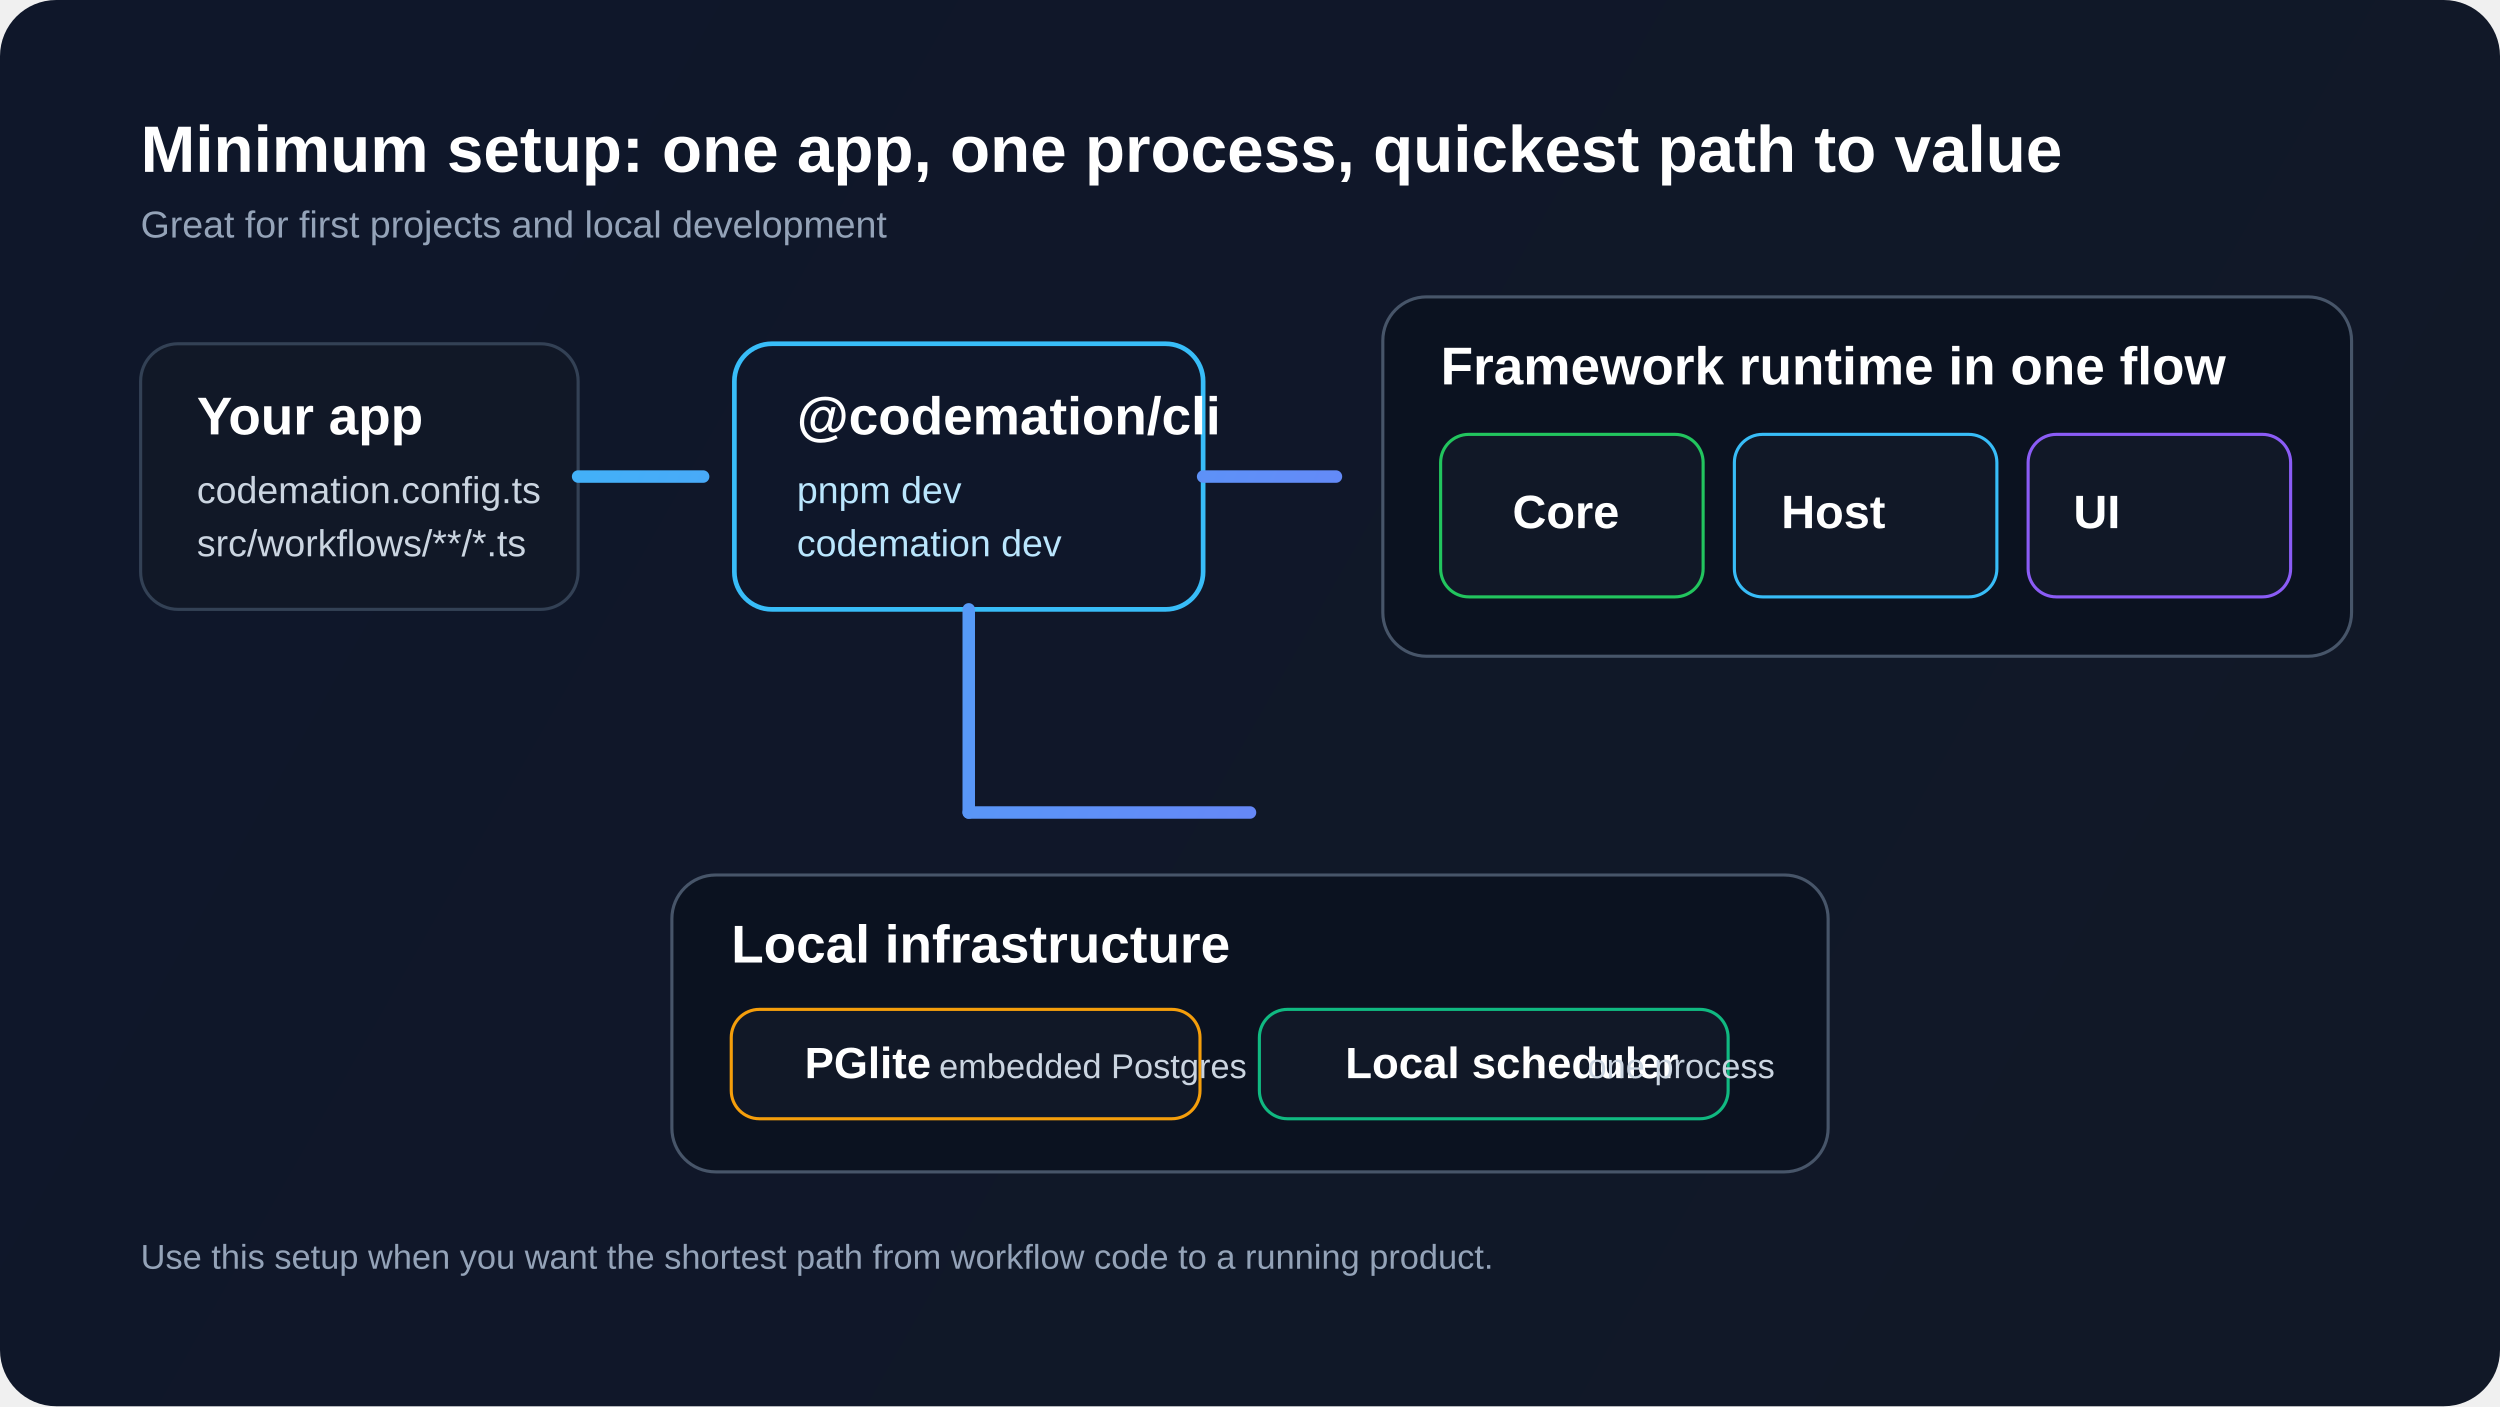
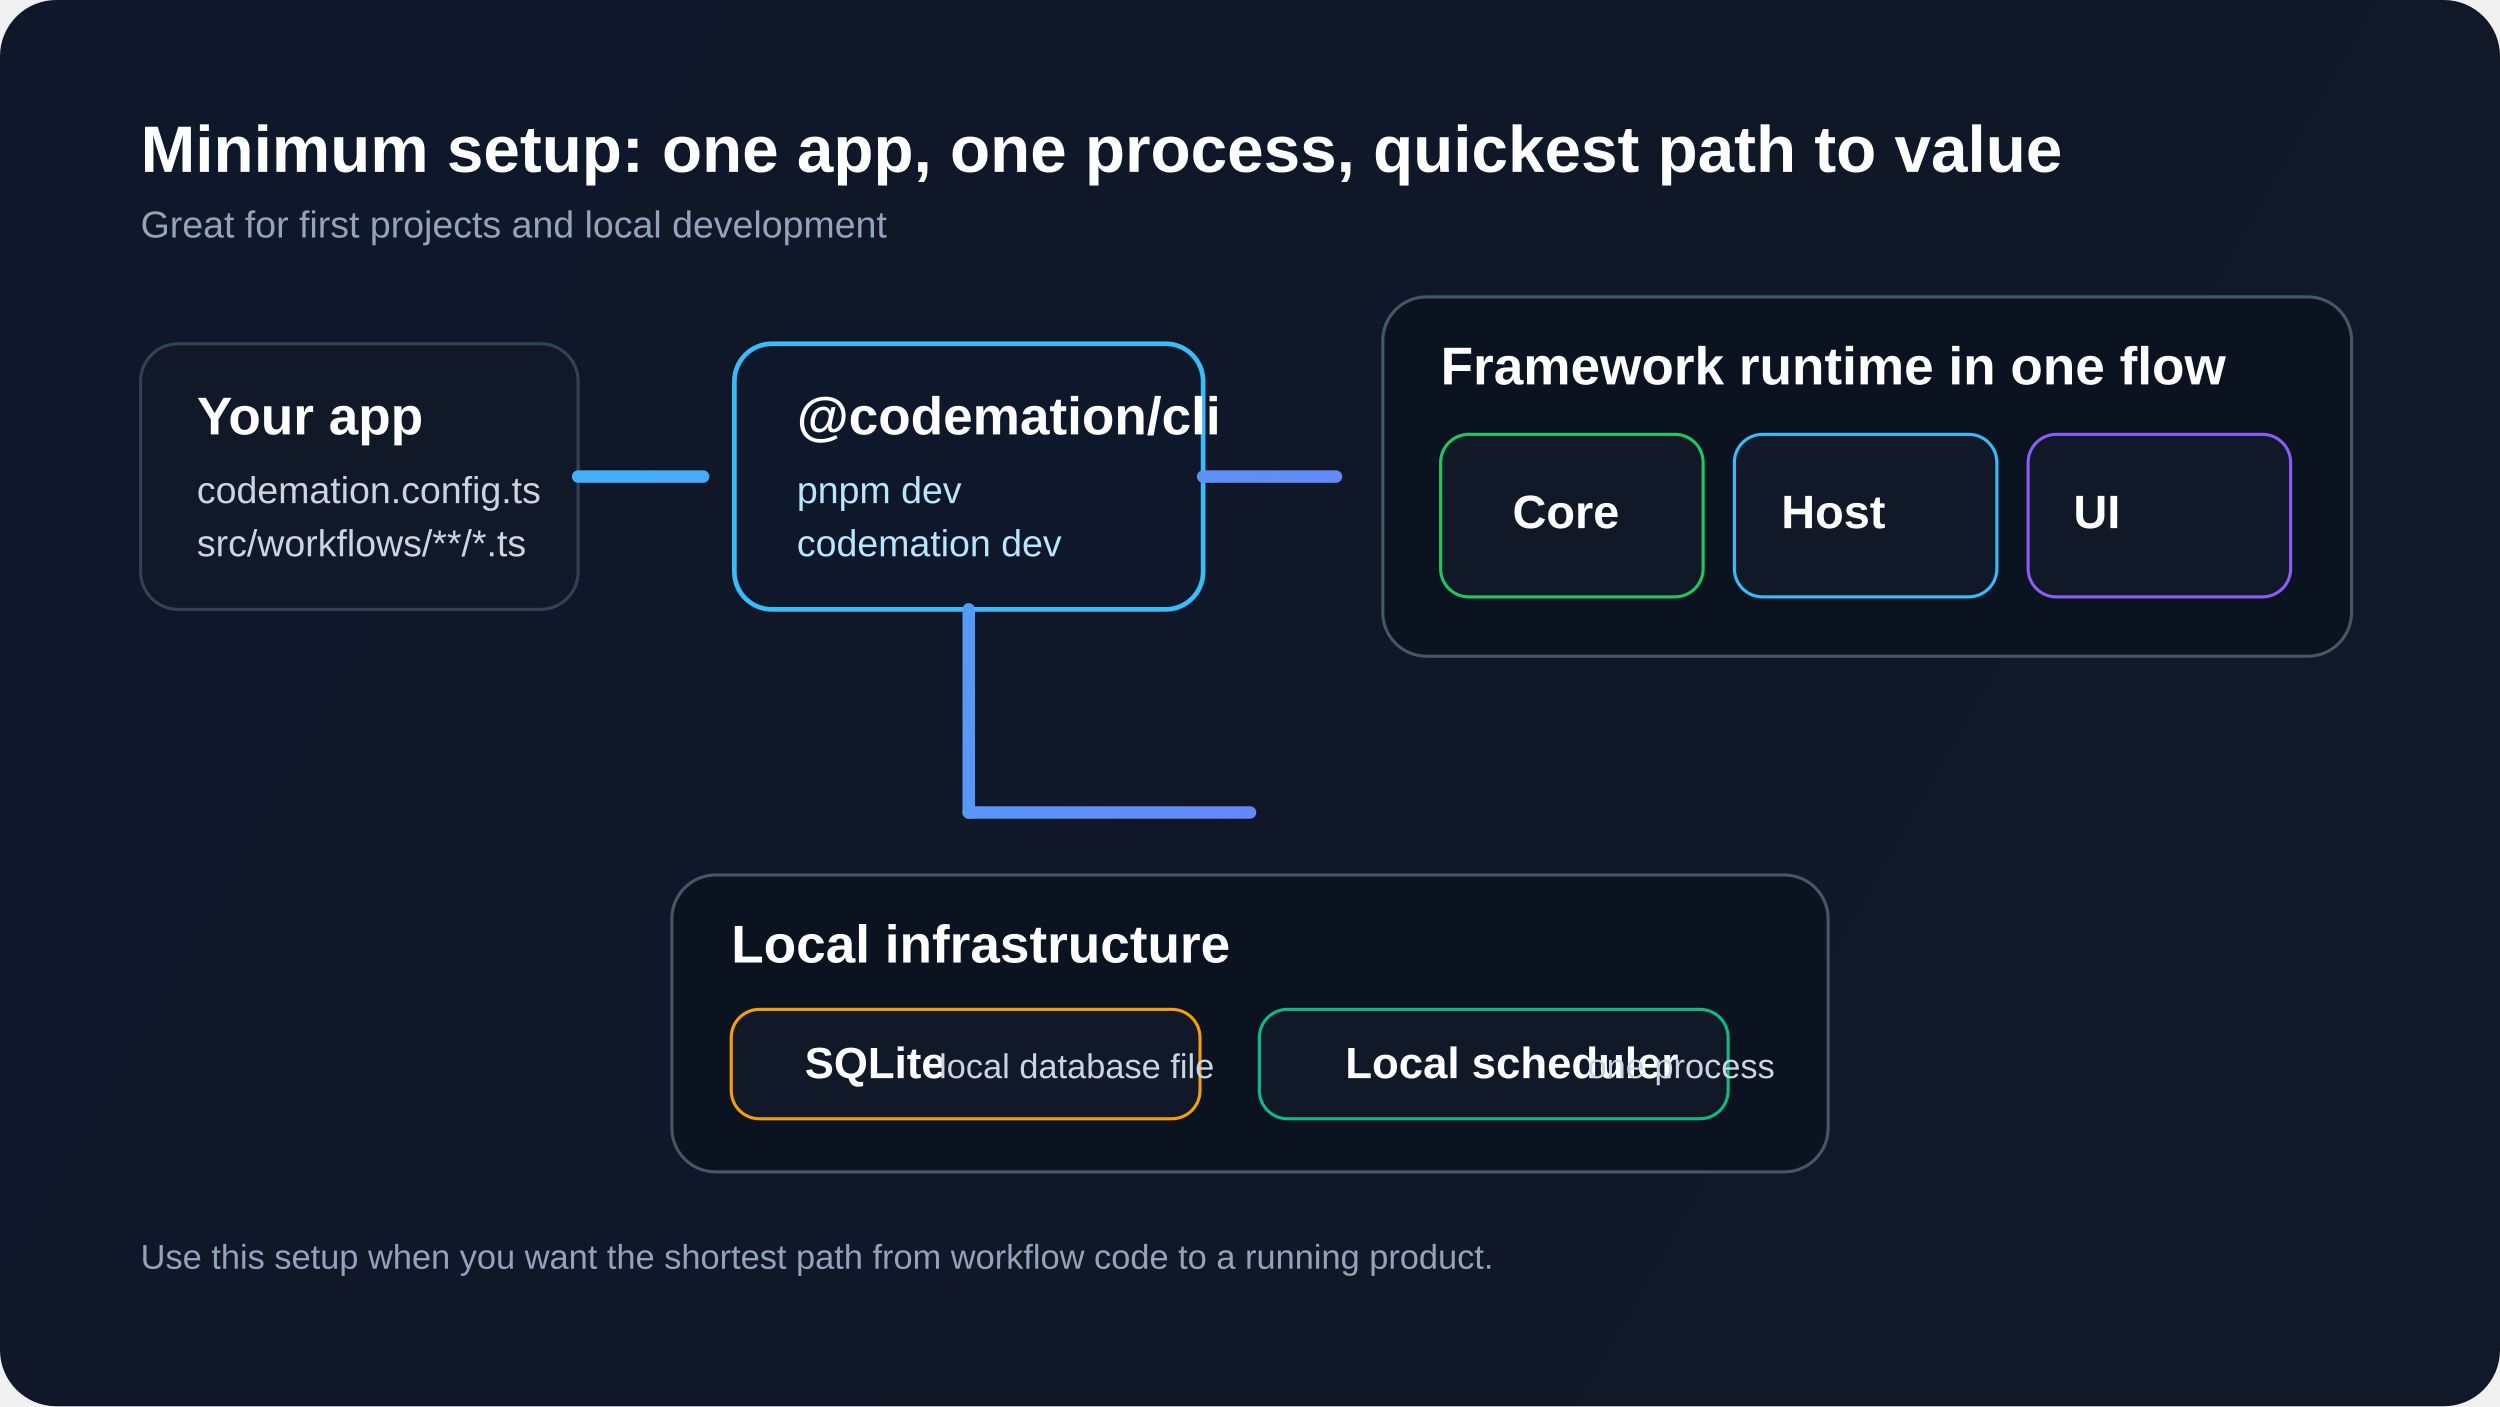
<svg xmlns="http://www.w3.org/2000/svg" width="1600" height="900" viewBox="0 0 1600 900" fill="none">
  <defs>
    <linearGradient id="bg" x1="120" y1="70" x2="1490" y2="850" gradientUnits="userSpaceOnUse">
      <stop stop-color="#0F172A" />
      <stop offset="1" stop-color="#111827" />
    </linearGradient>
    <linearGradient id="accent" x1="250" y1="210" x2="1310" y2="640" gradientUnits="userSpaceOnUse">
      <stop stop-color="#38BDF8" />
      <stop offset="1" stop-color="#8B5CF6" />
    </linearGradient>
  </defs>
  <rect width="1600" height="900" rx="36" fill="url(#bg)" />
  <text x="90" y="110" fill="white" font-family="Arial, sans-serif" font-size="42" font-weight="700">Minimum setup: one app, one process, quickest path to value</text>
  <text x="90" y="152" fill="#94A3B8" font-family="Arial, sans-serif" font-size="24">Great for first projects and local development</text>
  <rect x="90" y="220" width="280" height="170" rx="24" fill="#111827" stroke="#334155" stroke-width="2" />
  <text x="126" y="278" fill="white" font-family="Arial, sans-serif" font-size="34" font-weight="700">Your app</text>
  <text x="126" y="322" fill="#CBD5E1" font-family="Arial, sans-serif" font-size="24">codemation.config.ts</text>
  <text x="126" y="356" fill="#CBD5E1" font-family="Arial, sans-serif" font-size="24">src/workflows/**/*.ts</text>
  <rect x="470" y="220" width="300" height="170" rx="24" fill="#0F172A" stroke="#38BDF8" stroke-width="3" />
  <text x="510" y="278" fill="white" font-family="Arial, sans-serif" font-size="34" font-weight="700">@codemation/cli</text>
  <text x="510" y="322" fill="#BAE6FD" font-family="Arial, sans-serif" font-size="24">pnpm dev</text>
  <text x="510" y="356" fill="#BAE6FD" font-family="Arial, sans-serif" font-size="24">codemation dev</text>
  <rect x="885" y="190" width="620" height="230" rx="28" fill="#0B1220" stroke="#475569" stroke-width="2" />
  <text x="922" y="246" fill="white" font-family="Arial, sans-serif" font-size="34" font-weight="700">Framework runtime in one flow</text>
  <rect x="922" y="278" width="168" height="104" rx="18" fill="#111827" stroke="#22C55E" stroke-width="2" />
  <rect x="1110" y="278" width="168" height="104" rx="18" fill="#111827" stroke="#38BDF8" stroke-width="2" />
  <rect x="1298" y="278" width="168" height="104" rx="18" fill="#111827" stroke="#8B5CF6" stroke-width="2" />
  <text x="968" y="338" fill="white" font-family="Arial, sans-serif" font-size="30" font-weight="700">Core</text>
  <text x="1140" y="338" fill="white" font-family="Arial, sans-serif" font-size="30" font-weight="700">Host</text>
  <text x="1327" y="338" fill="white" font-family="Arial, sans-serif" font-size="30" font-weight="700">UI</text>
  <rect x="430" y="560" width="740" height="190" rx="28" fill="#0B1220" stroke="#475569" stroke-width="2" />
  <text x="468" y="616" fill="white" font-family="Arial, sans-serif" font-size="34" font-weight="700">Local infrastructure</text>
  <rect x="468" y="646" width="300" height="70" rx="18" fill="#111827" stroke="#F59E0B" stroke-width="2" />
  <rect x="806" y="646" width="300" height="70" rx="18" fill="#111827" stroke="#10B981" stroke-width="2" />
-   <text x="515" y="690" fill="white" font-family="Arial, sans-serif" font-size="28" font-weight="700">PGlite</text>
-   <text x="601" y="690" fill="#CBD5E1" font-family="Arial, sans-serif" font-size="22">embedded Postgres</text>
+   <text x="515" y="690" fill="white" font-family="Arial, sans-serif" font-size="28" font-weight="700">SQLite</text>
+   <text x="601" y="690" fill="#CBD5E1" font-family="Arial, sans-serif" font-size="22">local database file</text>
  <text x="861" y="690" fill="white" font-family="Arial, sans-serif" font-size="28" font-weight="700">Local scheduler</text>
  <text x="1016" y="690" fill="#CBD5E1" font-family="Arial, sans-serif" font-size="22">one process</text>
  <path d="M370 305H450" stroke="url(#accent)" stroke-width="8" stroke-linecap="round" />
  <path d="M770 305H855" stroke="url(#accent)" stroke-width="8" stroke-linecap="round" />
  <path d="M620 390V520" stroke="url(#accent)" stroke-width="8" stroke-linecap="round" />
  <path d="M620 520H800" stroke="url(#accent)" stroke-width="8" stroke-linecap="round" />
  <text x="90" y="812" fill="#94A3B8" font-family="Arial, sans-serif" font-size="22">Use this setup when you want the shortest path from workflow code to a running product.</text>
</svg>
